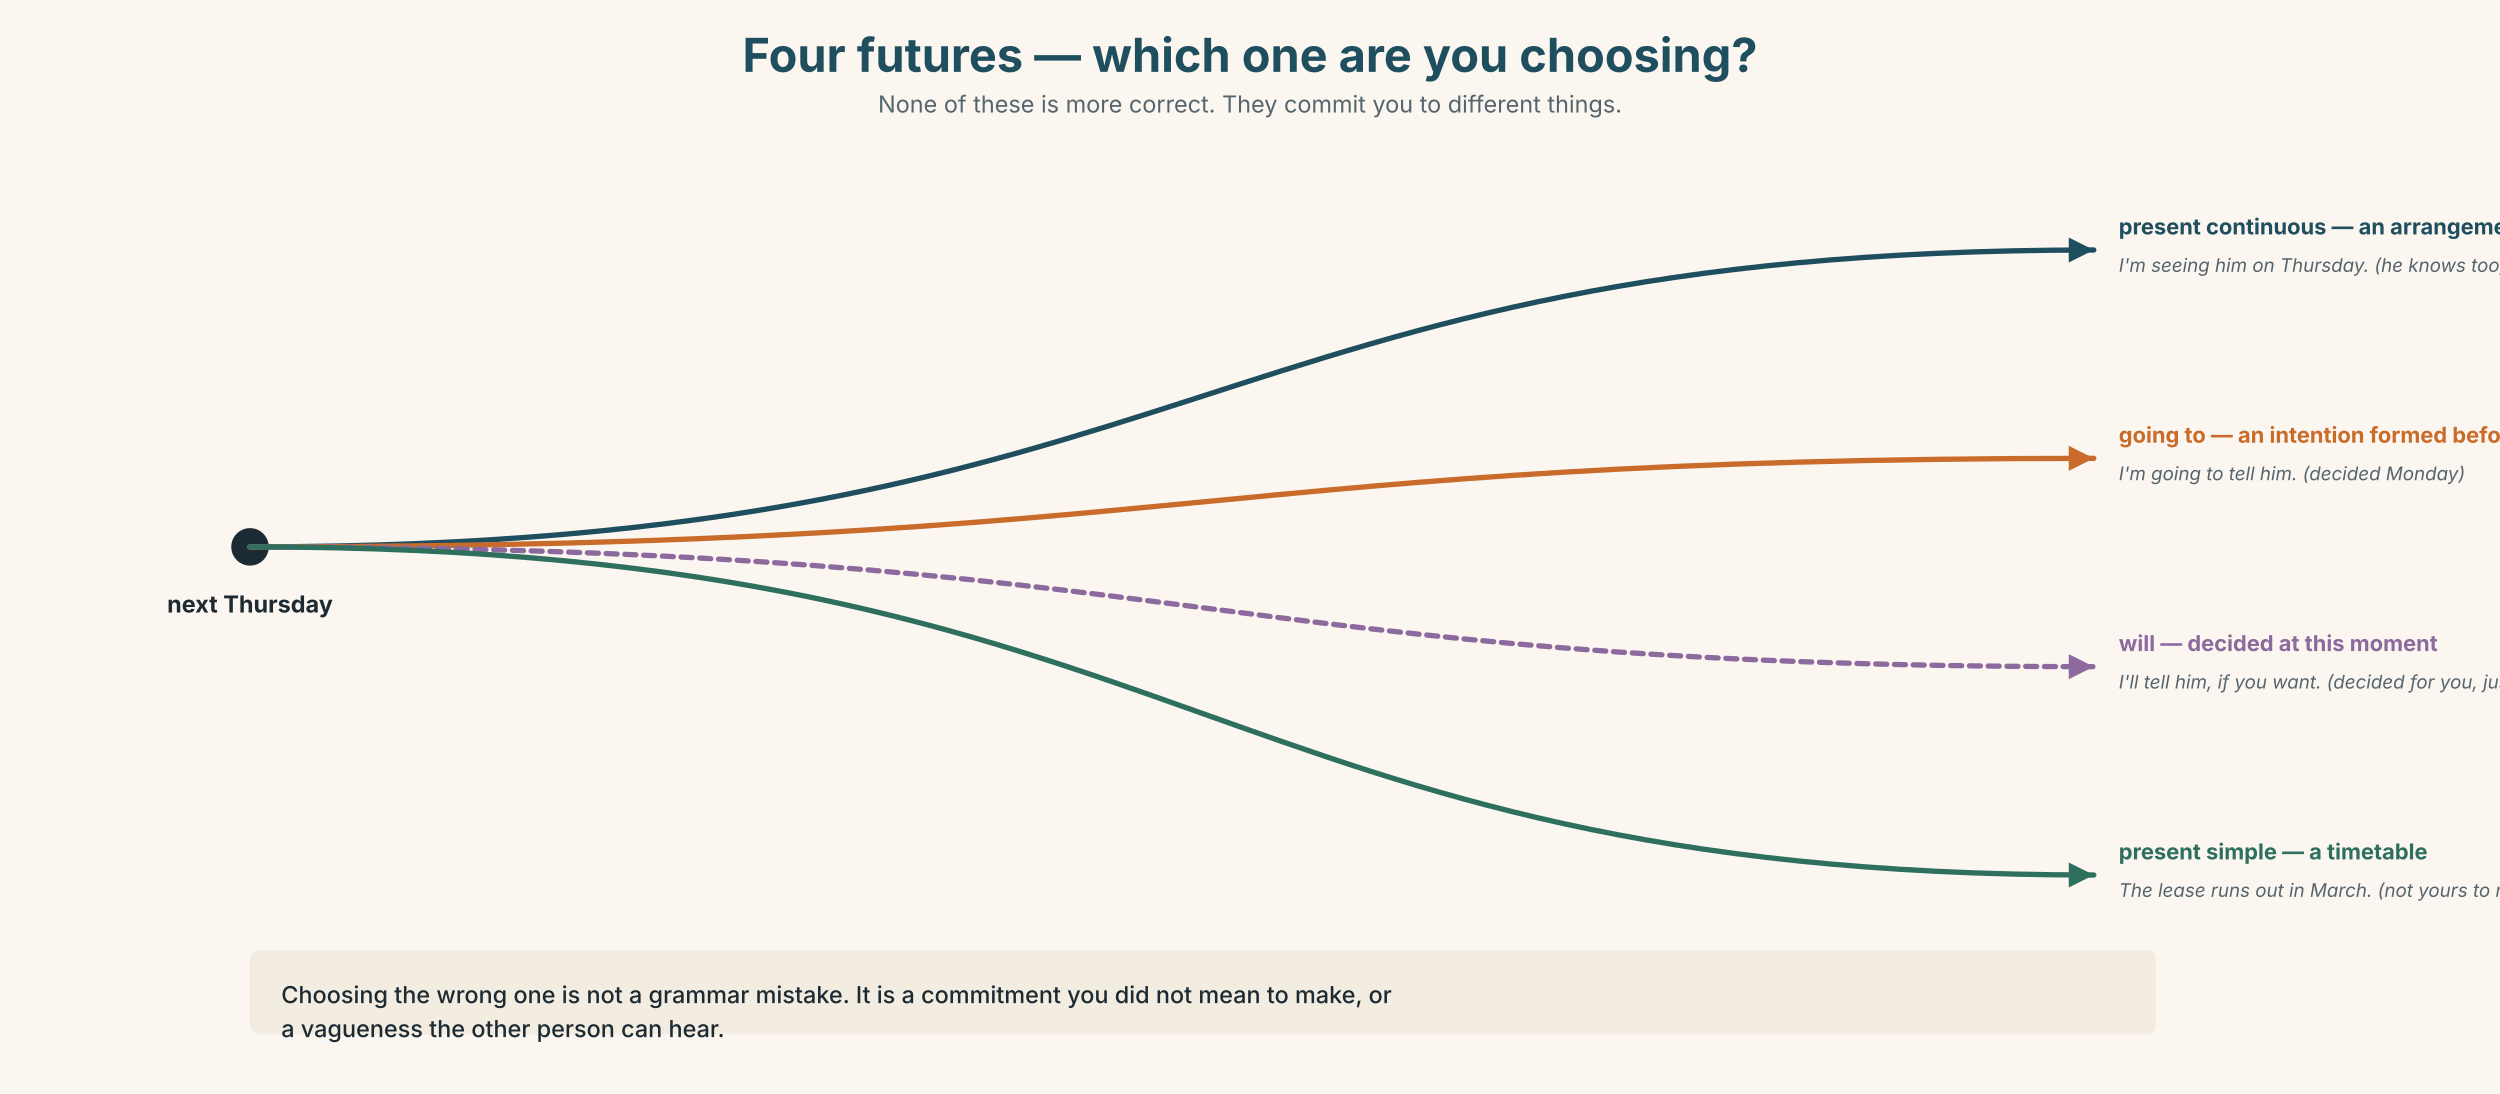
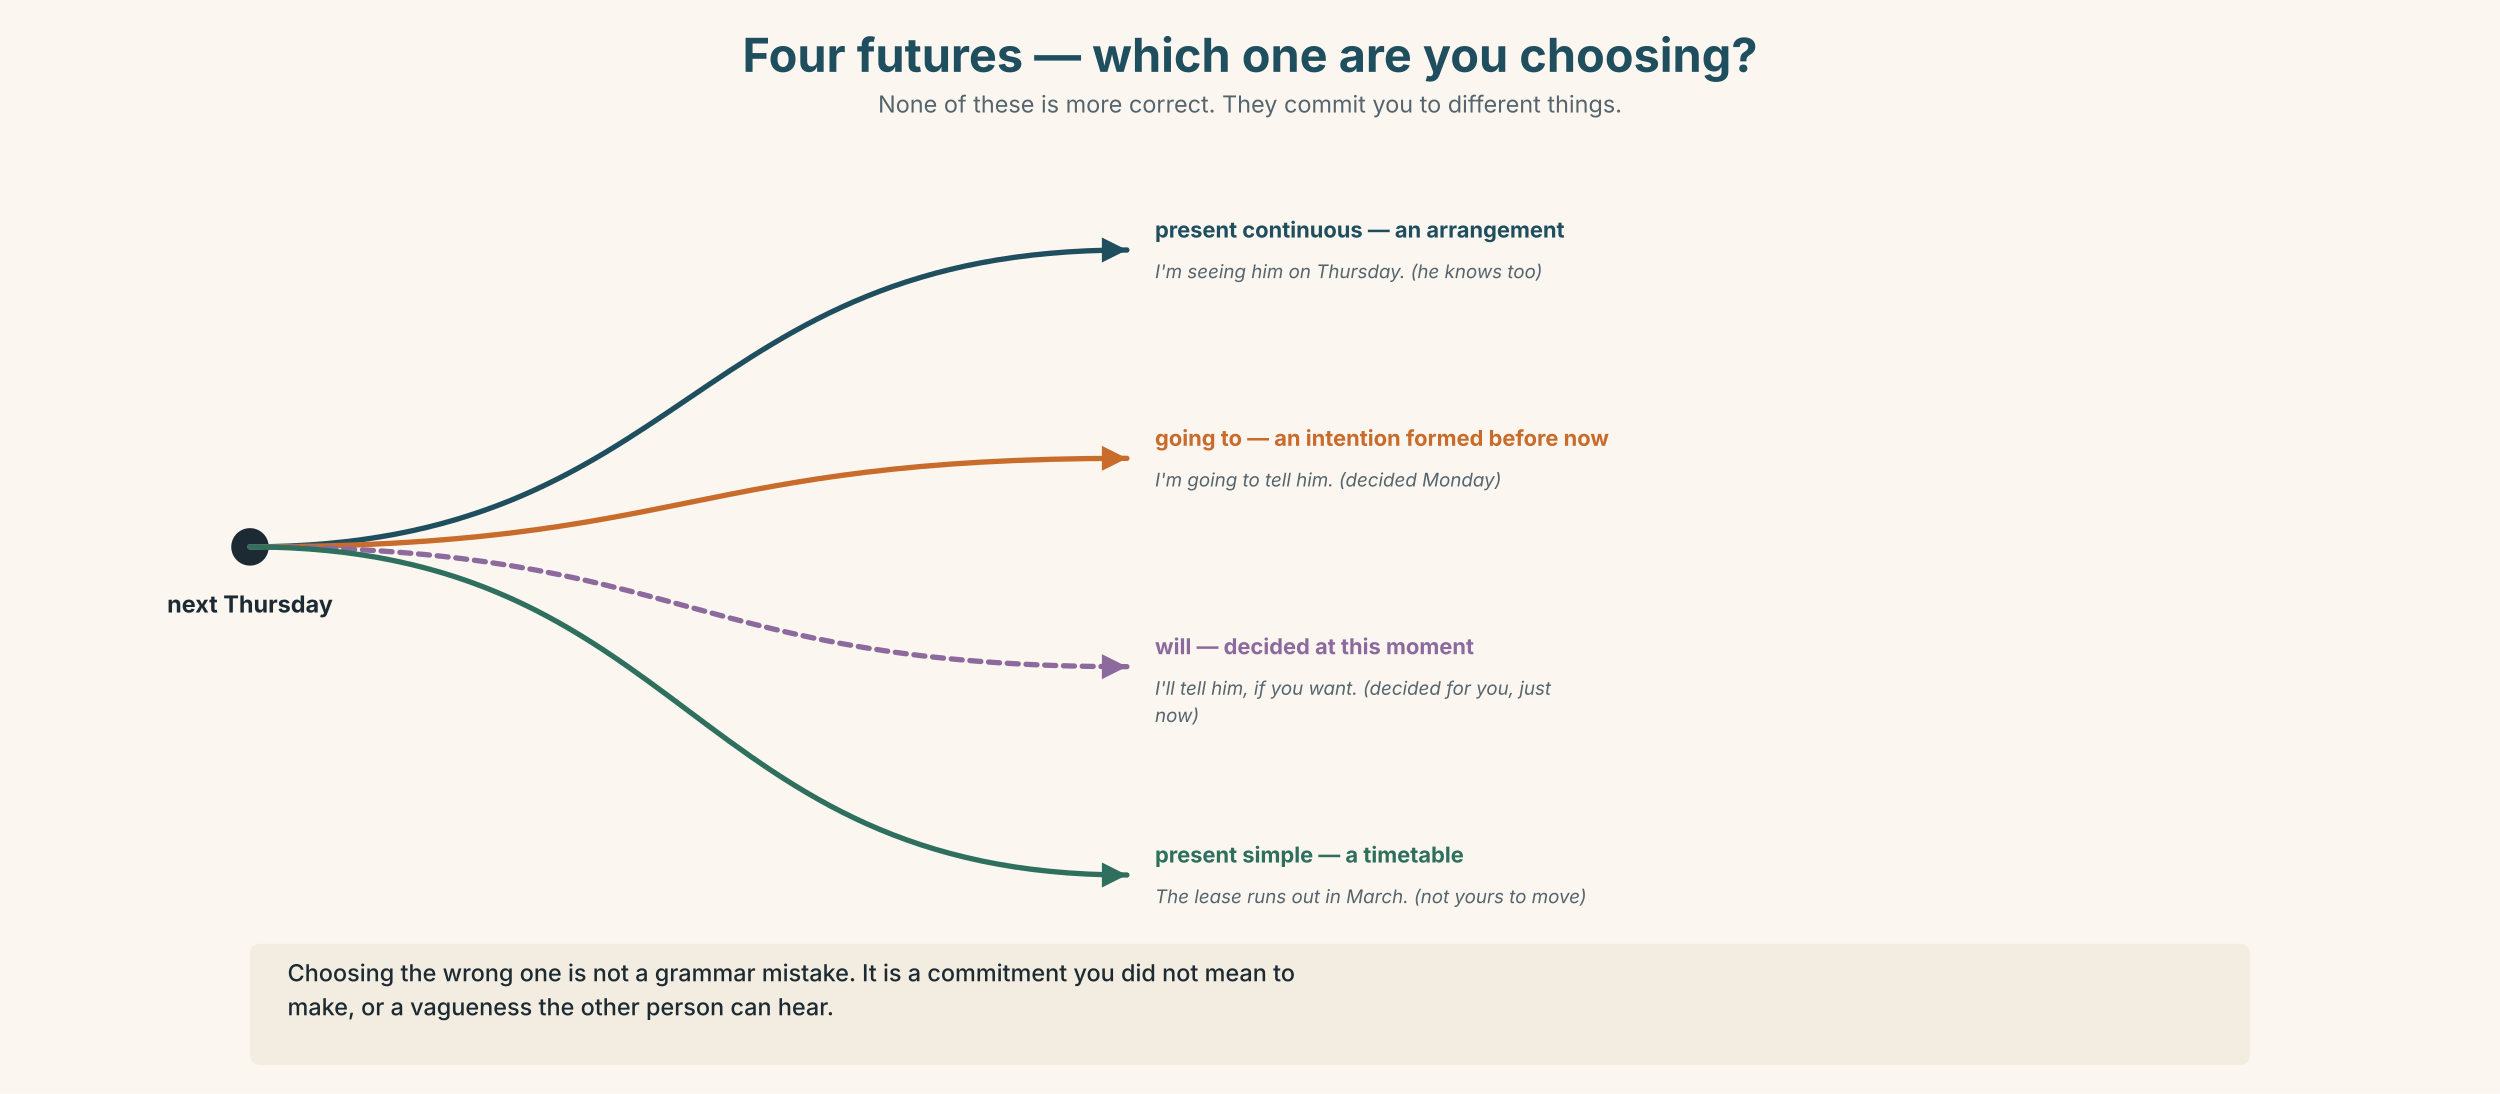
<svg xmlns="http://www.w3.org/2000/svg" width="1600" height="700" viewBox="0 0 1600 700">
  <g id="00_ground">
    <rect x="0" y="0" width="1600" height="700" rx="0" fill="#FBF7F0" />
  </g>
  <g id="10_context">
    <circle cx="160" cy="350.0" r="12" fill="#1C2B33" />
    <text x="160" y="392.0" font-family="Inter, DejaVu Sans, sans-serif" font-size="15" fill="#1C2B33" text-anchor="middle" font-weight="700" font-style="normal">next Thursday</text>
  </g>
  <g id="20_subject">
-     <path d="M 160 350.0 C 770.0 350.0 770.0 160.0 1340 160.0" fill="none" stroke="#1F4E5F" stroke-width="3.4" stroke-linecap="round" stroke-linejoin="round" />
-     <polygon points="1340,160.0 1324,152.0 1324,168.0" fill="#1F4E5F" />
-     <path d="M 160 350.0 C 770.0 350.0 770.0 293.333 1340 293.333" fill="none" stroke="#C86B2B" stroke-width="3.4" stroke-linecap="round" stroke-linejoin="round" />
-     <polygon points="1340,293.333 1324,285.333 1324,301.333" fill="#C86B2B" />
-     <path d="M 160 350.0 C 770.0 350.0 770.0 426.667 1340 426.667" fill="none" stroke="#8C6A9E" stroke-width="3.4" stroke-linecap="round" stroke-linejoin="round" stroke-dasharray="7 5" />
-     <polygon points="1340,426.667 1324,418.667 1324,434.667" fill="#8C6A9E" />
-     <path d="M 160 350.0 C 770.0 350.0 770.0 560.0 1340 560.0" fill="none" stroke="#2E6F5E" stroke-width="3.4" stroke-linecap="round" stroke-linejoin="round" />
-     <polygon points="1340,560.0 1324,552.0 1324,568.0" fill="#2E6F5E" />
+     <path d="M 160 350.0 C 440.6 350.0 440.6 160.0 721.2 160.0" fill="none" stroke="#1F4E5F" stroke-width="3.4" stroke-linecap="round" stroke-linejoin="round" />
+     <polygon points="721.2,160.0 705.2,152.0 705.2,168.0" fill="#1F4E5F" />
+     <path d="M 160 350.0 C 440.6 350.0 440.6 293.333 721.2 293.333" fill="none" stroke="#C86B2B" stroke-width="3.4" stroke-linecap="round" stroke-linejoin="round" />
+     <polygon points="721.2,293.333 705.2,285.333 705.2,301.333" fill="#C86B2B" />
+     <path d="M 160 350.0 C 440.6 350.0 440.6 426.667 721.2 426.667" fill="none" stroke="#8C6A9E" stroke-width="3.4" stroke-linecap="round" stroke-linejoin="round" stroke-dasharray="7 5" />
+     <polygon points="721.2,426.667 705.2,418.667 705.2,434.667" fill="#8C6A9E" />
+     <path d="M 160 350.0 C 440.6 350.0 440.6 560.0 721.2 560.0" fill="none" stroke="#2E6F5E" stroke-width="3.4" stroke-linecap="round" stroke-linejoin="round" />
+     <polygon points="721.2,560.0 705.2,552.0 705.2,568.0" fill="#2E6F5E" />
  </g>
  <g id="40_callouts">
    <text x="800.0" y="46" font-family="Inter, DejaVu Sans, sans-serif" font-size="30" fill="#1F4E5F" text-anchor="middle" font-weight="700" font-style="normal">Four futures — which one are you choosing?</text>
    <text x="800.0" y="72" font-family="Inter, DejaVu Sans, sans-serif" font-size="15" fill="#55646D" text-anchor="middle" font-weight="400" font-style="normal">None of these is more correct. They commit you to different things.</text>
-     <text x="1356" y="150.0" font-family="Inter, DejaVu Sans, sans-serif" font-size="14" fill="#1F4E5F" text-anchor="start" font-weight="700" font-style="normal">present continuous — an arrangement</text>
-     <text x="1356" y="174.0" font-family="Inter, DejaVu Sans, sans-serif" font-size="12" fill="#55646D" text-anchor="start" font-weight="400" font-style="italic">I'm seeing him on Thursday.  (he knows too)</text>
-     <text x="1356" y="283.333" font-family="Inter, DejaVu Sans, sans-serif" font-size="14" fill="#C86B2B" text-anchor="start" font-weight="700" font-style="normal">going to — an intention formed before now</text>
-     <text x="1356" y="307.333" font-family="Inter, DejaVu Sans, sans-serif" font-size="12" fill="#55646D" text-anchor="start" font-weight="400" font-style="italic">I'm going to tell him.  (decided Monday)</text>
-     <text x="1356" y="416.667" font-family="Inter, DejaVu Sans, sans-serif" font-size="14" fill="#8C6A9E" text-anchor="start" font-weight="700" font-style="normal">will — decided at this moment</text>
-     <text x="1356" y="440.667" font-family="Inter, DejaVu Sans, sans-serif" font-size="12" fill="#55646D" text-anchor="start" font-weight="400" font-style="italic">I'll tell him, if you want.  (decided for you, just now)</text>
-     <text x="1356" y="550.0" font-family="Inter, DejaVu Sans, sans-serif" font-size="14" fill="#2E6F5E" text-anchor="start" font-weight="700" font-style="normal">present simple — a timetable</text>
-     <text x="1356" y="574.0" font-family="Inter, DejaVu Sans, sans-serif" font-size="12" fill="#55646D" text-anchor="start" font-weight="400" font-style="italic">The lease runs out in March.  (not yours to move)</text>
-     <rect x="160" y="608" width="1220" height="54" rx="6" fill="#F3ECE0" />
-     <text x="180" y="642.0" font-family="Inter, DejaVu Sans, sans-serif" font-size="15" fill="#1C2B33" text-anchor="start" font-weight="500" font-style="normal">Choosing the wrong one is not a grammar mistake. It is a commitment you did not mean to make, or</text>
-     <text x="180" y="663.75" font-family="Inter, DejaVu Sans, sans-serif" font-size="15" fill="#1C2B33" text-anchor="start" font-weight="500" font-style="normal">a vagueness the other person can hear.</text>
+     <text x="739.2" y="152.0" font-family="Inter, DejaVu Sans, sans-serif" font-size="14" fill="#1F4E5F" text-anchor="start" font-weight="700" font-style="normal">present continuous — an arrangement</text>
+     <text x="739.2" y="178.0" font-family="Inter, DejaVu Sans, sans-serif" font-size="12" fill="#55646D" text-anchor="start" font-weight="400" font-style="italic">I'm seeing him on Thursday. (he knows too)</text>
+     <text x="739.2" y="285.333" font-family="Inter, DejaVu Sans, sans-serif" font-size="14" fill="#C86B2B" text-anchor="start" font-weight="700" font-style="normal">going to — an intention formed before now</text>
+     <text x="739.2" y="311.333" font-family="Inter, DejaVu Sans, sans-serif" font-size="12" fill="#55646D" text-anchor="start" font-weight="400" font-style="italic">I'm going to tell him. (decided Monday)</text>
+     <text x="739.2" y="418.667" font-family="Inter, DejaVu Sans, sans-serif" font-size="14" fill="#8C6A9E" text-anchor="start" font-weight="700" font-style="normal">will — decided at this moment</text>
+     <text x="739.2" y="444.667" font-family="Inter, DejaVu Sans, sans-serif" font-size="12" fill="#55646D" text-anchor="start" font-weight="400" font-style="italic">I'll tell him, if you want. (decided for you, just</text>
+     <text x="739.2" y="462.067" font-family="Inter, DejaVu Sans, sans-serif" font-size="12" fill="#55646D" text-anchor="start" font-weight="400" font-style="italic">now)</text>
+     <text x="739.2" y="552.0" font-family="Inter, DejaVu Sans, sans-serif" font-size="14" fill="#2E6F5E" text-anchor="start" font-weight="700" font-style="normal">present simple — a timetable</text>
+     <text x="739.2" y="578.0" font-family="Inter, DejaVu Sans, sans-serif" font-size="12" fill="#55646D" text-anchor="start" font-weight="400" font-style="italic">The lease runs out in March. (not yours to move)</text>
+     <rect x="160" y="604" width="1280" height="77.5" rx="6" fill="#F3ECE0" />
+     <text x="184" y="628.0" font-family="Inter, DejaVu Sans, sans-serif" font-size="15" fill="#1C2B33" text-anchor="start" font-weight="500" font-style="normal">Choosing the wrong one is not a grammar mistake. It is a commitment you did not mean to</text>
+     <text x="184" y="649.75" font-family="Inter, DejaVu Sans, sans-serif" font-size="15" fill="#1C2B33" text-anchor="start" font-weight="500" font-style="normal">make, or a vagueness the other person can hear.</text>
  </g>
</svg>
